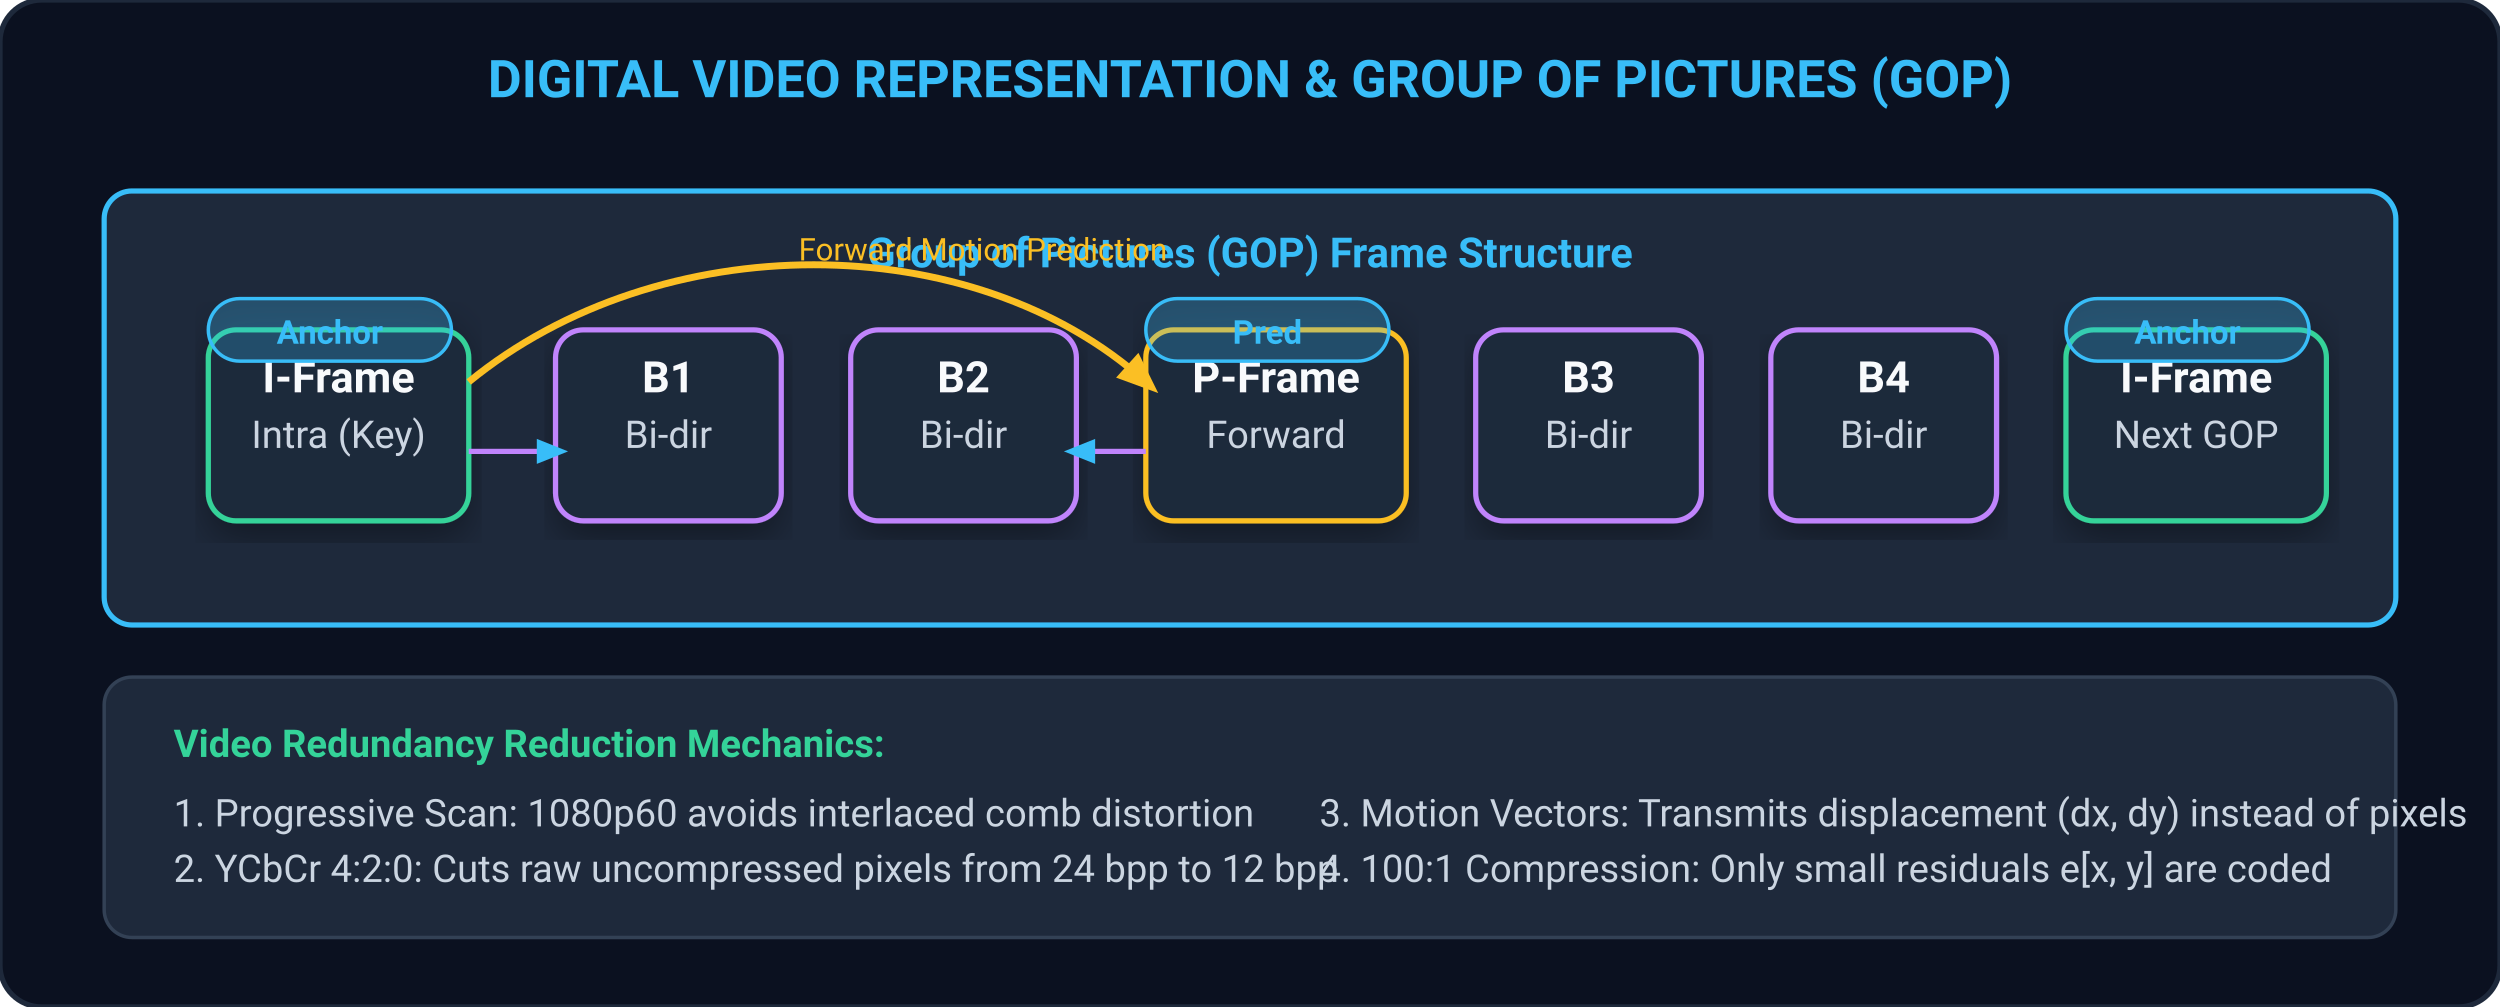
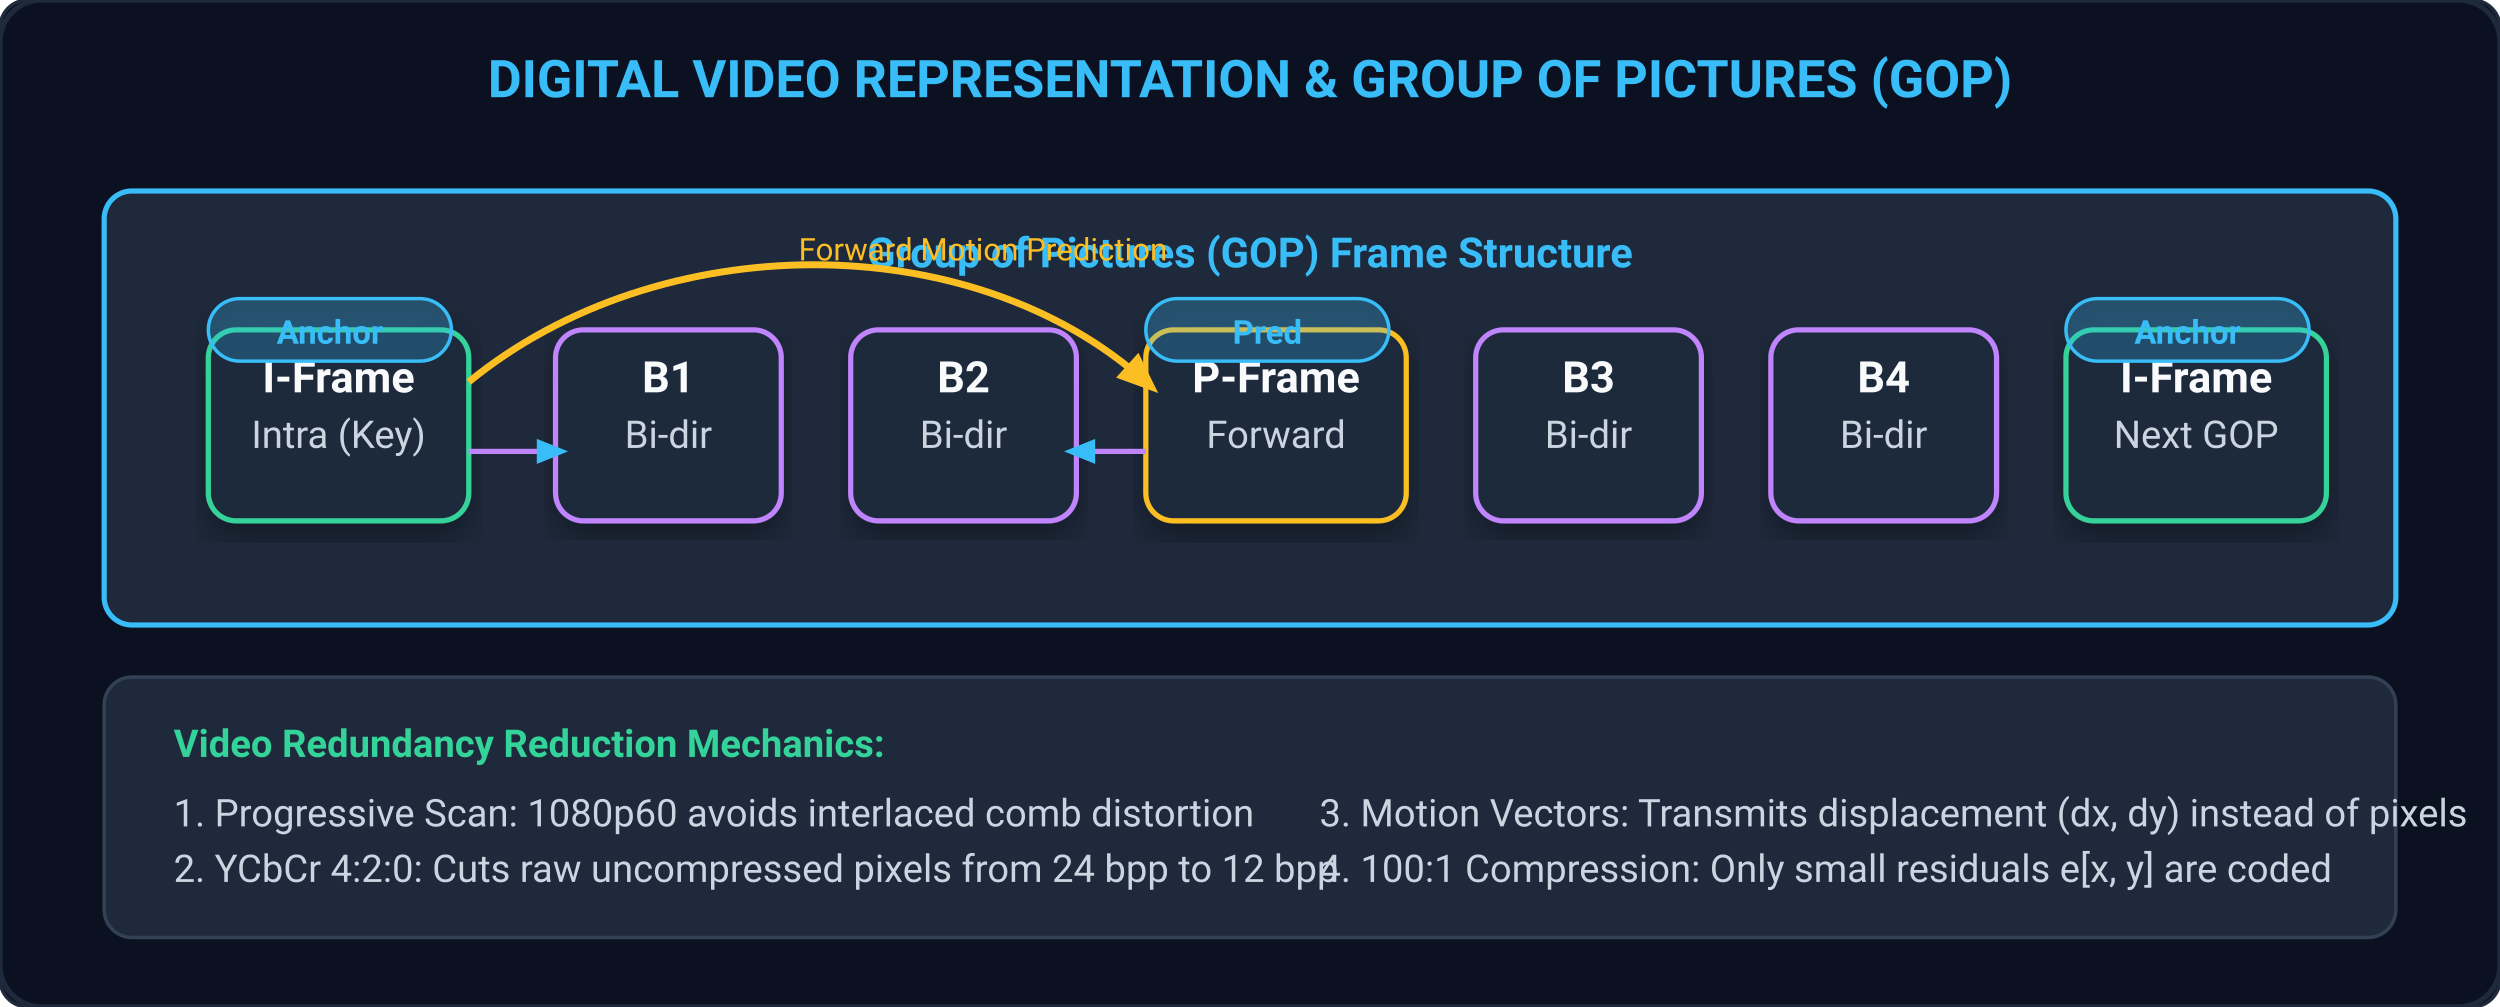
- <svg xmlns="http://www.w3.org/2000/svg" viewBox="0 0 720 290" width="100%" height="290" class="flowchart-svg" style="max-width: 720px; min-width: 580px; height: auto; display: block; margin: 0 auto; font-family: -apple-system, BlinkMacSystemFont, 'Segoe UI', Roboto, Helvetica, Arial, sans-serif;">
+ <svg xmlns="http://www.w3.org/2000/svg" viewBox="0 0 720 290" width="100%" height="auto" class="flowchart-svg" style="max-width: 720px; width: 100%; height: auto; display: block; margin: 0 auto; font-family: -apple-system, BlinkMacSystemFont, 'Segoe UI', Roboto, Helvetica, Arial, sans-serif;">
+   <rect width="100%" height="100%" fill="#0b1120" rx="8" stroke="#1e293b" stroke-width="1" />
  <defs>
    <linearGradient id="gradCard" x1="0%" y1="0%" x2="100%" y2="100%">
      <stop offset="0%" stop-color="#1e293b" />
      <stop offset="100%" stop-color="#0f172a" />
    </linearGradient>
    <linearGradient id="gradCyan" x1="0%" y1="0%" x2="100%" y2="100%">
      <stop offset="0%" stop-color="#38bdf8" />
      <stop offset="100%" stop-color="#0284c7" />
    </linearGradient>
    <linearGradient id="gradEmerald" x1="0%" y1="0%" x2="100%" y2="100%">
      <stop offset="0%" stop-color="#34d399" />
      <stop offset="100%" stop-color="#059669" />
    </linearGradient>
    <linearGradient id="gradAmber" x1="0%" y1="0%" x2="100%" y2="100%">
      <stop offset="0%" stop-color="#fbbf24" />
      <stop offset="100%" stop-color="#d97706" />
    </linearGradient>
    <linearGradient id="gradPurple" x1="0%" y1="0%" x2="100%" y2="100%">
      <stop offset="0%" stop-color="#c084fc" />
      <stop offset="100%" stop-color="#9333ea" />
    </linearGradient>
    <linearGradient id="gradRose" x1="0%" y1="0%" x2="100%" y2="100%">
      <stop offset="0%" stop-color="#fb7185" />
      <stop offset="100%" stop-color="#e11d48" />
    </linearGradient>
    <filter id="shadow" x="-5%" y="-5%" width="110%" height="115%">
      <feDropShadow dx="0" dy="4" stdDeviation="6" flood-color="#000000" flood-opacity="0.4" />
    </filter>
    <marker id="arrCyan" viewBox="0 0 10 10" refX="6" refY="5" markerWidth="6" markerHeight="6" orient="auto-start-reverse">
      <path d="M 0 1 L 10 5 L 0 9 z" fill="#38bdf8" />
    </marker>
    <marker id="arrEmerald" viewBox="0 0 10 10" refX="6" refY="5" markerWidth="6" markerHeight="6" orient="auto-start-reverse">
      <path d="M 0 1 L 10 5 L 0 9 z" fill="#34d399" />
    </marker>
    <marker id="arrAmber" viewBox="0 0 10 10" refX="6" refY="5" markerWidth="6" markerHeight="6" orient="auto-start-reverse">
      <path d="M 0 1 L 10 5 L 0 9 z" fill="#fbbf24" />
    </marker>
  </defs>
  <rect width="720" height="290" rx="12" fill="#0b1120" stroke="#1e293b" stroke-width="1.5" />
  <text x="360" y="28" font-size="15" font-weight="bold" fill="#38bdf8" text-anchor="middle">DIGITAL VIDEO REPRESENTATION &amp; GROUP OF PICTURES (GOP)</text>
  <g transform="translate(30, 55)">
    <rect width="660" height="125" rx="8" fill="#1e293b" stroke="#38bdf8" stroke-width="1.5" />
    <text x="330" y="22" font-size="12" font-weight="bold" fill="#38bdf8" text-anchor="middle">Group of Pictures (GOP) Frame Structure</text>
    <g filter="url(#shadow)">
      <rect x="30" y="40" width="75" height="55" rx="8" fill="#1e293b" stroke="#34d399" stroke-width="1.5" />
      <text x="67.5" y="58" font-size="12.5" font-weight="700" fill="#f8fafc" text-anchor="middle">I-Frame</text>
      <text font-size="11" fill="#cbd5e1" text-anchor="middle">
        <tspan x="67.5" y="74">Intra (Key)</tspan>
      </text>
      <rect x="30" y="31" width="70" height="18" rx="9" fill="#38bdf8" fill-opacity="0.25" stroke="#38bdf8" stroke-width="1" />
      <text x="65" y="44" font-size="9.5" font-weight="700" fill="#38bdf8" text-anchor="middle">Anchor</text>
    </g>
    <g filter="url(#shadow)">
      <rect x="130" y="40" width="65" height="55" rx="8" fill="#1e293b" stroke="#c084fc" stroke-width="1.5" />
      <text x="162.5" y="58" font-size="12.5" font-weight="700" fill="#f8fafc" text-anchor="middle">B1</text>
      <text font-size="11" fill="#cbd5e1" text-anchor="middle">
        <tspan x="162.5" y="74">Bi-dir</tspan>
      </text>
    </g>
    <g filter="url(#shadow)">
      <rect x="215" y="40" width="65" height="55" rx="8" fill="#1e293b" stroke="#c084fc" stroke-width="1.5" />
      <text x="247.5" y="58" font-size="12.5" font-weight="700" fill="#f8fafc" text-anchor="middle">B2</text>
      <text font-size="11" fill="#cbd5e1" text-anchor="middle">
        <tspan x="247.5" y="74">Bi-dir</tspan>
      </text>
    </g>
    <g filter="url(#shadow)">
      <rect x="300" y="40" width="75" height="55" rx="8" fill="#1e293b" stroke="#fbbf24" stroke-width="1.5" />
      <text x="337.5" y="58" font-size="12.5" font-weight="700" fill="#f8fafc" text-anchor="middle">P-Frame</text>
      <text font-size="11" fill="#cbd5e1" text-anchor="middle">
        <tspan x="337.5" y="74">Forward</tspan>
      </text>
      <rect x="300" y="31" width="70" height="18" rx="9" fill="#38bdf8" fill-opacity="0.25" stroke="#38bdf8" stroke-width="1" />
      <text x="335" y="44" font-size="9.5" font-weight="700" fill="#38bdf8" text-anchor="middle">Pred</text>
    </g>
    <g filter="url(#shadow)">
      <rect x="395" y="40" width="65" height="55" rx="8" fill="#1e293b" stroke="#c084fc" stroke-width="1.5" />
      <text x="427.5" y="58" font-size="12.5" font-weight="700" fill="#f8fafc" text-anchor="middle">B3</text>
      <text font-size="11" fill="#cbd5e1" text-anchor="middle">
        <tspan x="427.5" y="74">Bi-dir</tspan>
      </text>
    </g>
    <g filter="url(#shadow)">
      <rect x="480" y="40" width="65" height="55" rx="8" fill="#1e293b" stroke="#c084fc" stroke-width="1.5" />
      <text x="512.5" y="58" font-size="12.5" font-weight="700" fill="#f8fafc" text-anchor="middle">B4</text>
      <text font-size="11" fill="#cbd5e1" text-anchor="middle">
        <tspan x="512.5" y="74">Bi-dir</tspan>
      </text>
    </g>
    <g filter="url(#shadow)">
      <rect x="565" y="40" width="75" height="55" rx="8" fill="#1e293b" stroke="#34d399" stroke-width="1.5" />
      <text x="602.5" y="58" font-size="12.5" font-weight="700" fill="#f8fafc" text-anchor="middle">I-Frame</text>
      <text font-size="11" fill="#cbd5e1" text-anchor="middle">
        <tspan x="602.5" y="74">Next GOP</tspan>
      </text>
      <rect x="565" y="31" width="70" height="18" rx="9" fill="#38bdf8" fill-opacity="0.25" stroke="#38bdf8" stroke-width="1" />
      <text x="600" y="44" font-size="9.5" font-weight="700" fill="#38bdf8" text-anchor="middle">Anchor</text>
    </g>
    <path d="M 105 55 C 160 10 250 10 300 55" fill="none" stroke="#fbbf24" stroke-width="2" marker-end="url(#arrAmber)" />
    <text x="200" y="20" font-size="9" fill="#fbbf24">Forward Motion Prediction</text>
    <path d="M 105 75 L 130 75" fill="none" stroke="#c084fc" stroke-width="1.5" marker-end="url(#arrCyan)" />
    <path d="M 300 75 L 280 75" fill="none" stroke="#c084fc" stroke-width="1.5" marker-end="url(#arrCyan)" />
  </g>
  <rect x="30" y="195" width="660" height="75" rx="8" fill="#1e293b" stroke="#334155" />
  <text x="50" y="218" font-size="11" font-weight="bold" fill="#34d399">Video Redundancy Reduction Mechanics:</text>
  <text x="50" y="238" font-size="11" fill="#cbd5e1">1. Progressive Scan: 1080p60 avoids interlaced comb distortion</text>
  <text x="50" y="254" font-size="11" fill="#cbd5e1">2. YCbCr 4:2:0: Cuts raw uncompressed pixels from 24 bpp to 12 bpp</text>
  <text x="380" y="238" font-size="11" fill="#cbd5e1">3. Motion Vectors: Transmits displacement (dx, dy) instead of pixels</text>
  <text x="380" y="254" font-size="11" fill="#cbd5e1">4. 100:1 Compression: Only small residuals e[x, y] are coded</text>
</svg>
